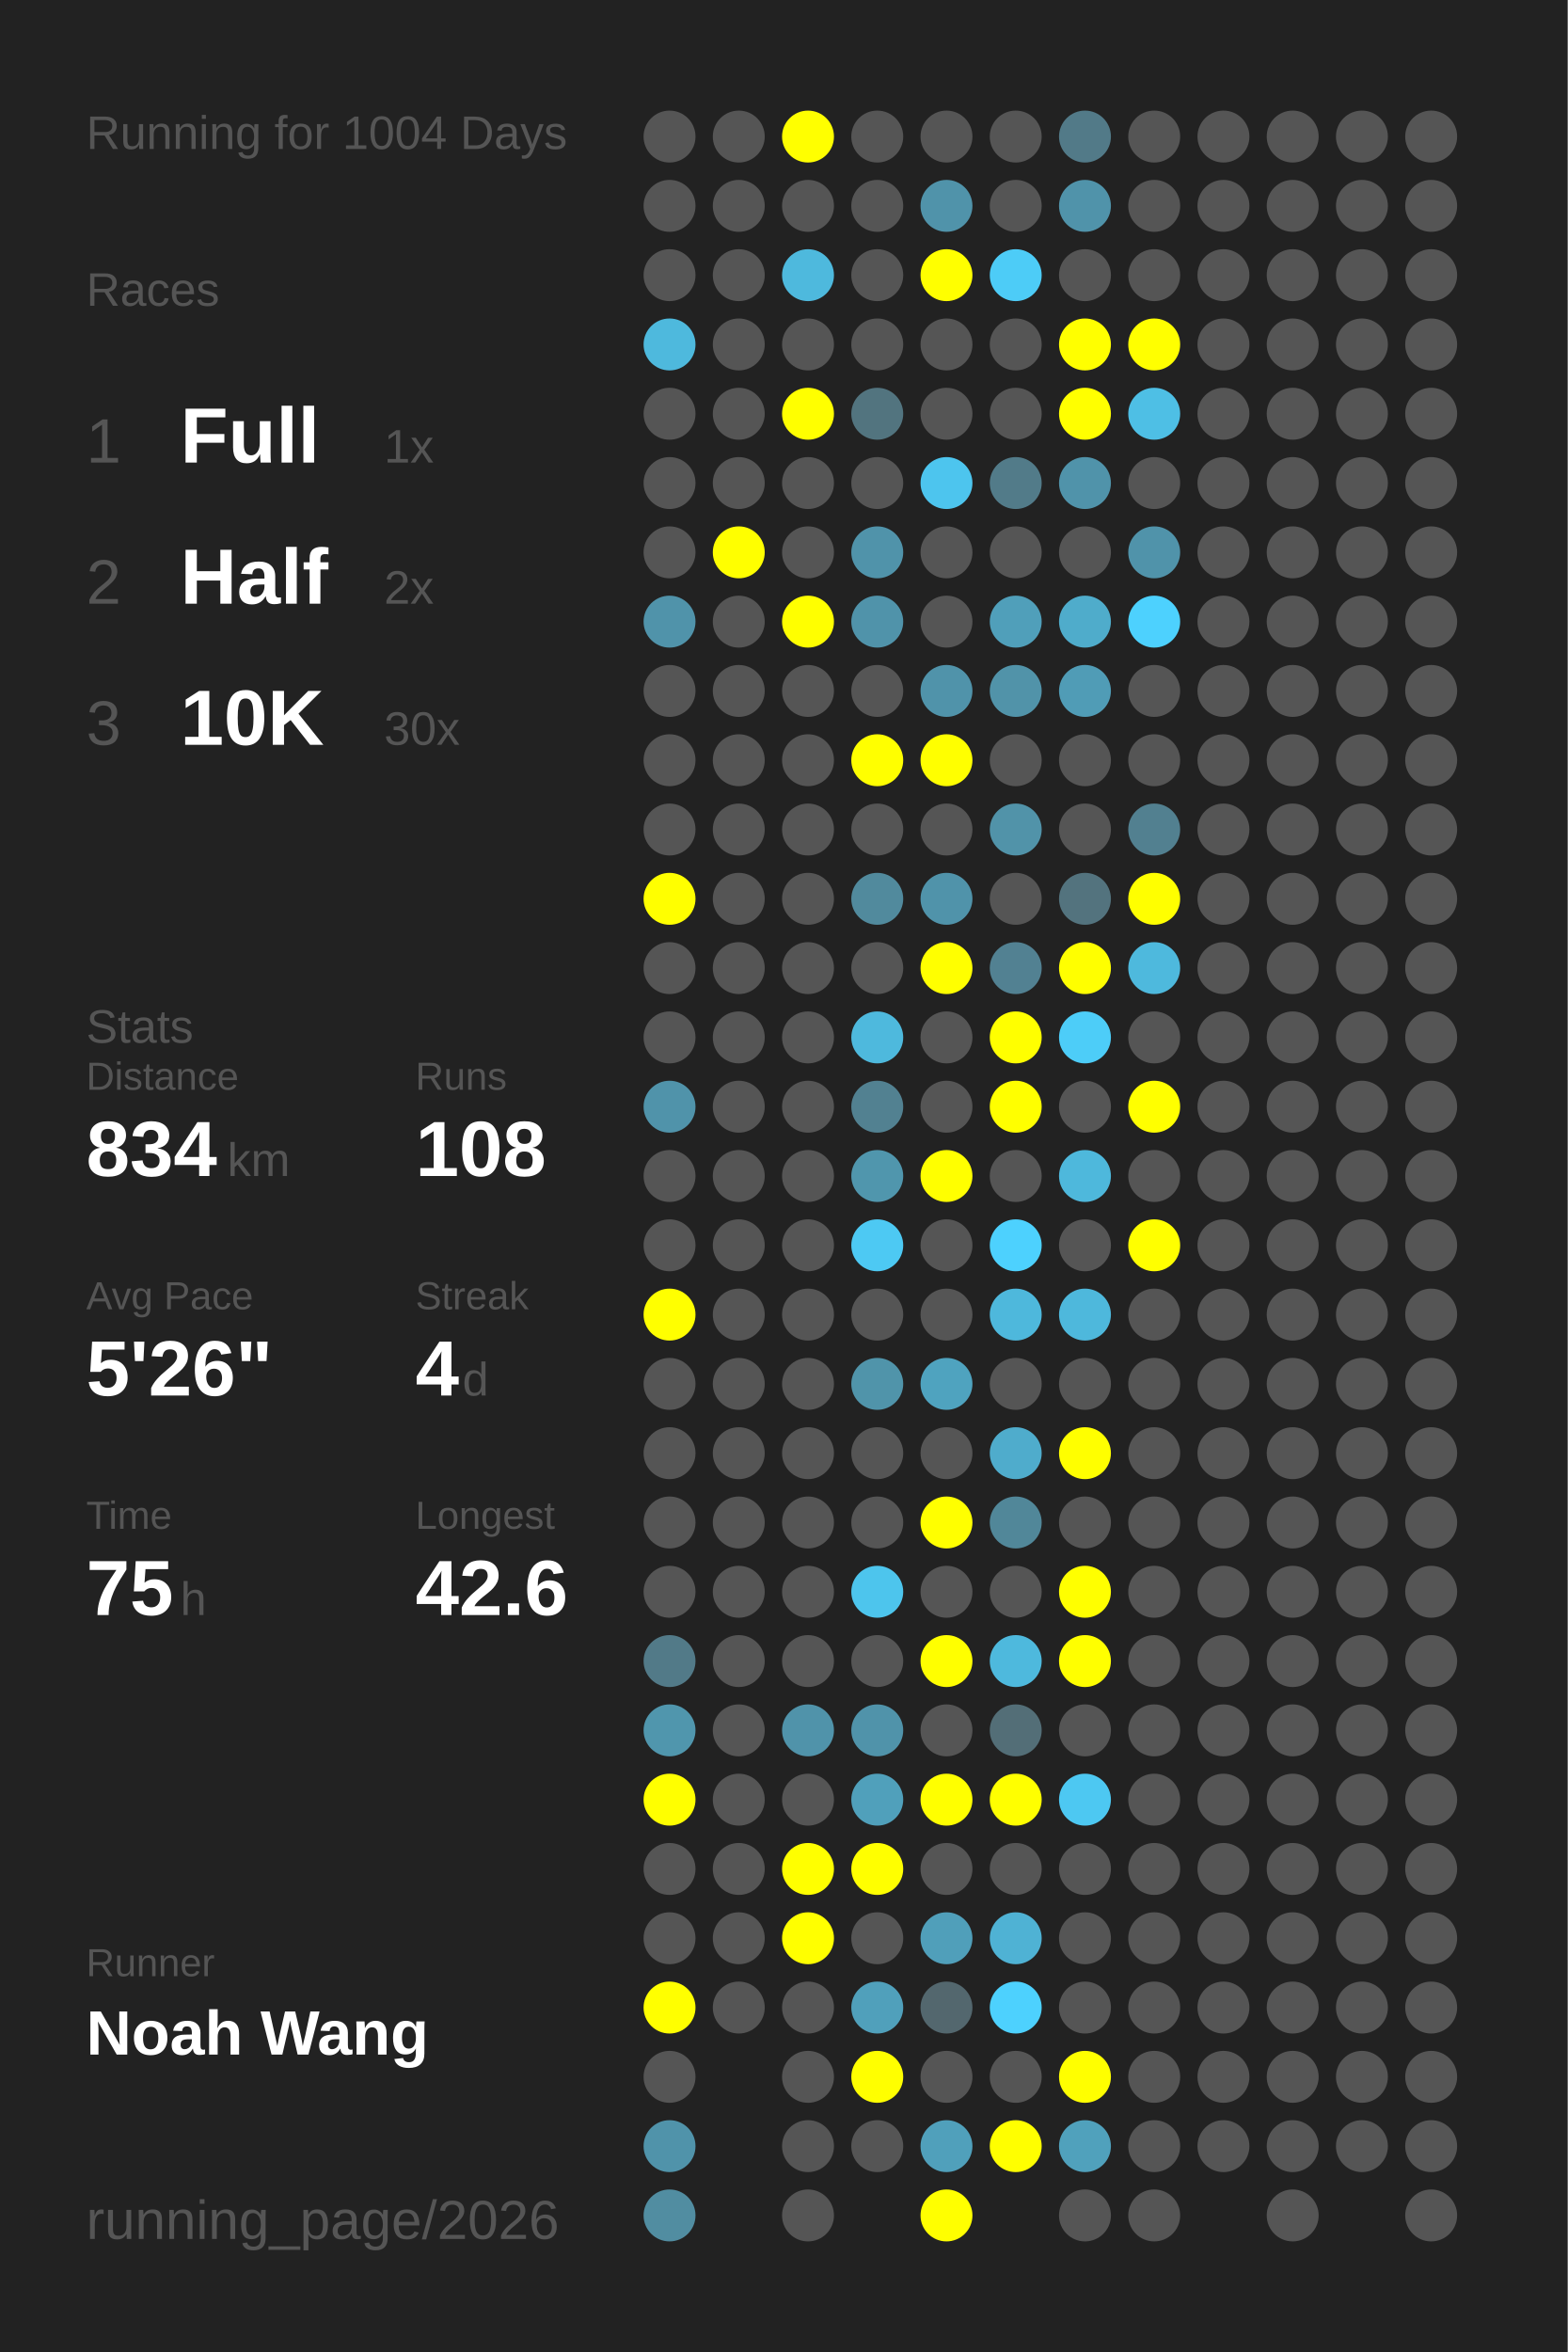
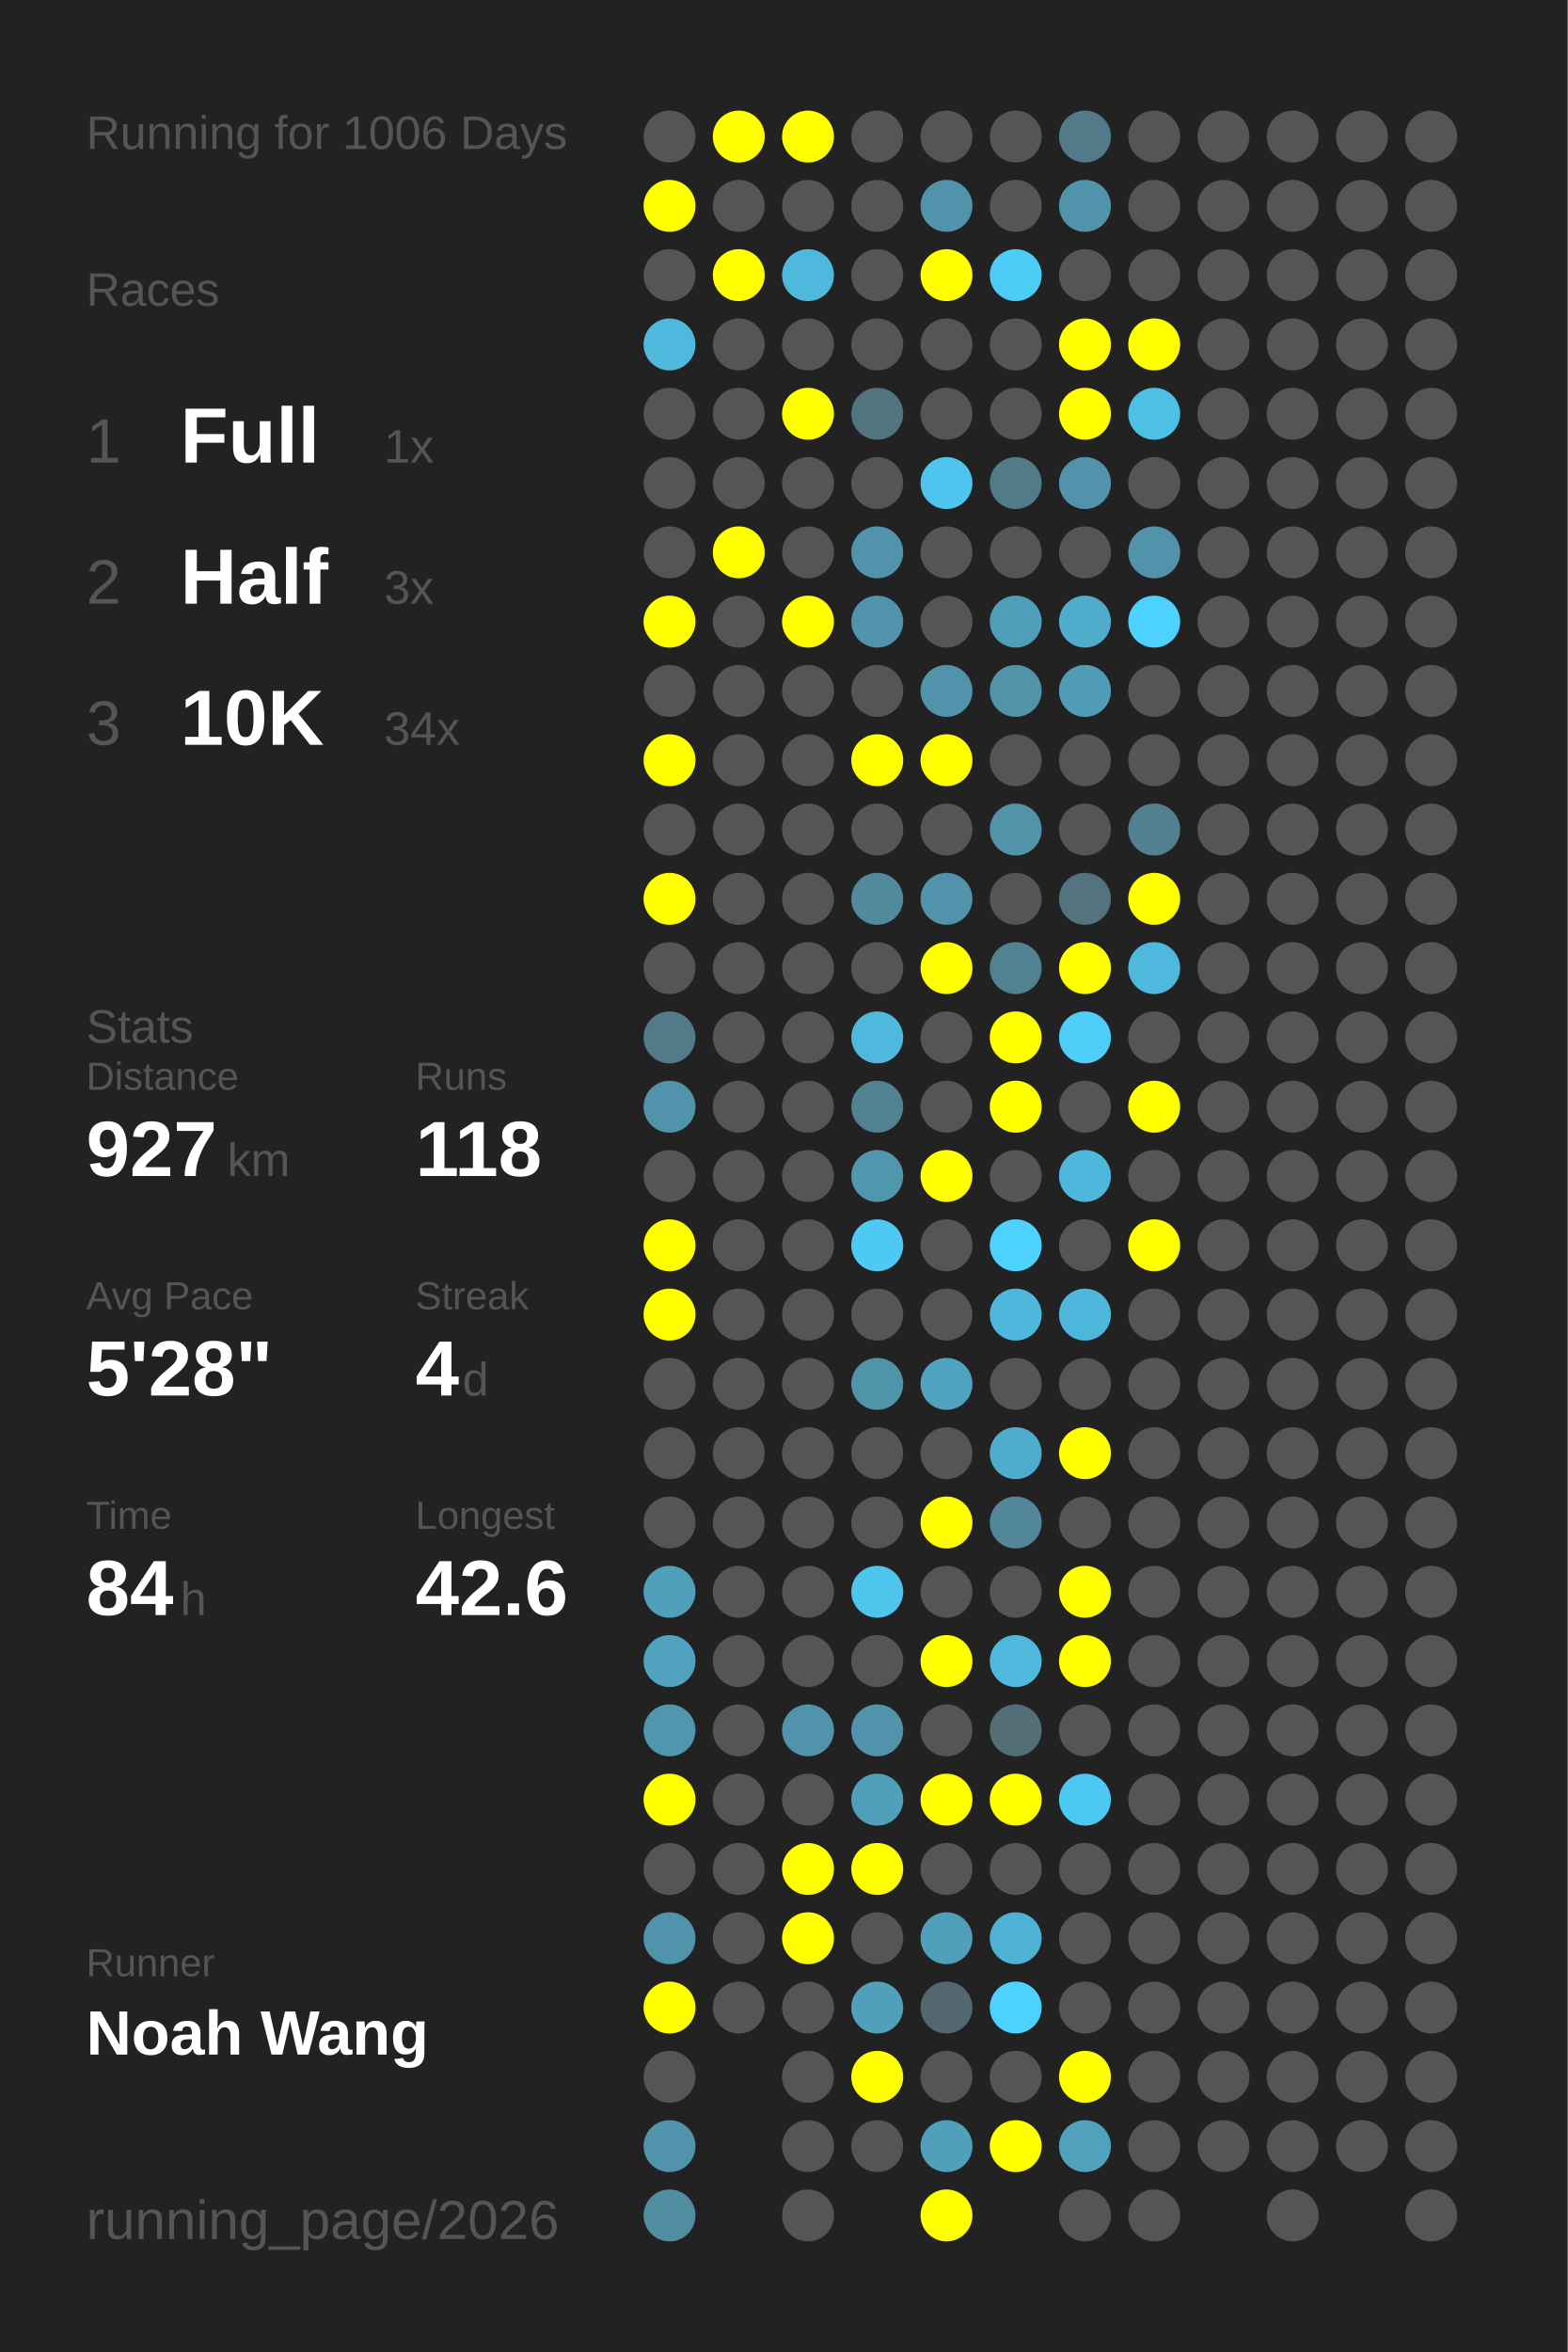
<svg xmlns="http://www.w3.org/2000/svg" baseProfile="full" height="300mm" version="1.1" viewBox="0,0,200,300" width="200mm">
  <defs />
  <rect fill="#222222" height="300" width="200" x="0" y="0" />
-   <text fill="#555555" style="font-size:6px; font-family:Arial;" x="11" y="19">Running for 1004 Days</text>
+   <text fill="#555555" style="font-size:6px; font-family:Arial;" x="11" y="19">Running for 1006 Days</text>
  <text fill="#555555" style="font-size:6px; font-family:Arial;" x="11" y="39">Races</text>
  <text fill="#555555" style="font-size:8px; font-family:Arial;" x="11" y="59">1</text>
  <text fill="#FFFFFF" style="font-size:10px; font-family:Arial; font-weight:bold;" x="23" y="59">Full</text>
  <text fill="#555555" style="font-size:6px; font-family:Arial;" x="49" y="59">1x</text>
  <text fill="#555555" style="font-size:8px; font-family:Arial;" x="11" y="77">2</text>
  <text fill="#FFFFFF" style="font-size:10px; font-family:Arial; font-weight:bold;" x="23" y="77">Half</text>
-   <text fill="#555555" style="font-size:6px; font-family:Arial;" x="49" y="77">2x</text>
+   <text fill="#555555" style="font-size:6px; font-family:Arial;" x="49" y="77">3x</text>
  <text fill="#555555" style="font-size:8px; font-family:Arial;" x="11" y="95">3</text>
  <text fill="#FFFFFF" style="font-size:10px; font-family:Arial; font-weight:bold;" x="23" y="95">10K</text>
-   <text fill="#555555" style="font-size:6px; font-family:Arial;" x="49" y="95">30x</text>
+   <text fill="#555555" style="font-size:6px; font-family:Arial;" x="49" y="95">34x</text>
  <text fill="#555555" style="font-size:6px; font-family:Arial;" x="11" y="133">Stats</text>
  <text fill="#555555" style="font-size:5px; font-family:Arial;" x="11" y="139">Distance</text>
-   <text fill="#FFFFFF" style="font-size:10px; font-family:Arial; font-weight:bold;" x="11" y="150">834</text>
+   <text fill="#FFFFFF" style="font-size:10px; font-family:Arial; font-weight:bold;" x="11" y="150">927</text>
  <text fill="#555555" style="font-size:6px; font-family:Arial;" x="29" y="150">km</text>
  <text fill="#555555" style="font-size:5px; font-family:Arial;" x="53" y="139">Runs</text>
-   <text fill="#FFFFFF" style="font-size:10px; font-family:Arial; font-weight:bold;" x="53" y="150">108</text>
+   <text fill="#FFFFFF" style="font-size:10px; font-family:Arial; font-weight:bold;" x="53" y="150">118</text>
  <text fill="#555555" style="font-size:5px; font-family:Arial;" x="11" y="167">Avg Pace</text>
-   <text fill="#FFFFFF" style="font-size:10px; font-family:Arial; font-weight:bold;" x="11" y="178">5'26"</text>
+   <text fill="#FFFFFF" style="font-size:10px; font-family:Arial; font-weight:bold;" x="11" y="178">5'28"</text>
  <text fill="#555555" style="font-size:5px; font-family:Arial;" x="53" y="167">Streak</text>
  <text fill="#FFFFFF" style="font-size:10px; font-family:Arial; font-weight:bold;" x="53" y="178">4</text>
  <text fill="#555555" style="font-size:6px; font-family:Arial;" x="59" y="178">d</text>
  <text fill="#555555" style="font-size:5px; font-family:Arial;" x="11" y="195">Time</text>
-   <text fill="#FFFFFF" style="font-size:10px; font-family:Arial; font-weight:bold;" x="11" y="206">75</text>
+   <text fill="#FFFFFF" style="font-size:10px; font-family:Arial; font-weight:bold;" x="11" y="206">84</text>
  <text fill="#555555" style="font-size:6px; font-family:Arial;" x="23" y="206">h</text>
  <text fill="#555555" style="font-size:5px; font-family:Arial;" x="53" y="195">Longest</text>
  <text fill="#FFFFFF" style="font-size:10px; font-family:Arial; font-weight:bold;" x="53" y="206">42.6</text>
  <text fill="#555555" style="font-size:5px; font-family:Arial;" x="11" y="252.065">Runner</text>
  <text fill="#FFFFFF" style="font-size:8px; font-family:Arial; font-weight:bold;" x="11" y="262.065">Noah Wang</text>
  <text fill="#555555" style="font-size:7px; font-family:Arial;" x="11" y="285.581">running_page/2026</text>
  <circle cx="85.417" cy="17.419" fill="#555555" r="3.312" />
-   <circle cx="85.417" cy="26.258" fill="#555555" r="3.312" />
+   <circle cx="85.417" cy="26.258" fill="#FFFF00" r="3.312" />
  <circle cx="85.417" cy="35.097" fill="#555555" r="3.312" />
  <circle cx="85.417" cy="43.935" fill="#4eb9dd" r="3.312" />
  <circle cx="85.417" cy="52.774" fill="#555555" r="3.312" />
  <circle cx="85.417" cy="61.613" fill="#555555" r="3.312" />
  <circle cx="85.417" cy="70.452" fill="#555555" r="3.312" />
-   <circle cx="85.417" cy="79.29" fill="#5093aa" r="3.312" />
+   <circle cx="85.417" cy="79.29" fill="#FFFF00" r="3.312" />
  <circle cx="85.417" cy="88.129" fill="#555555" r="3.312" />
-   <circle cx="85.417" cy="96.968" fill="#555555" r="3.312" />
+   <circle cx="85.417" cy="96.968" fill="#FFFF00" r="3.312" />
  <circle cx="85.417" cy="105.806" fill="#555555" r="3.312" />
  <circle cx="85.417" cy="114.645" fill="#FFFF00" r="3.312" />
  <circle cx="85.417" cy="123.484" fill="#555555" r="3.312" />
-   <circle cx="85.417" cy="132.323" fill="#555555" r="3.312" />
+   <circle cx="85.417" cy="132.323" fill="#527a88" r="3.312" />
  <circle cx="85.417" cy="141.161" fill="#5093aa" r="3.312" />
  <circle cx="85.417" cy="150" fill="#555555" r="3.312" />
-   <circle cx="85.417" cy="158.839" fill="#555555" r="3.312" />
+   <circle cx="85.417" cy="158.839" fill="#FFFF00" r="3.312" />
  <circle cx="85.417" cy="167.677" fill="#FFFF00" r="3.312" />
  <circle cx="85.417" cy="176.516" fill="#555555" r="3.312" />
  <circle cx="85.417" cy="185.355" fill="#555555" r="3.312" />
  <circle cx="85.417" cy="194.194" fill="#555555" r="3.312" />
-   <circle cx="85.417" cy="203.032" fill="#555555" r="3.312" />
-   <circle cx="85.417" cy="211.871" fill="#527a88" r="3.312" />
+   <circle cx="85.417" cy="203.032" fill="#50a0bb" r="3.312" />
+   <circle cx="85.417" cy="211.871" fill="#50a2be" r="3.312" />
  <circle cx="85.417" cy="220.71" fill="#5096ad" r="3.312" />
  <circle cx="85.417" cy="229.548" fill="#FFFF00" r="3.312" />
  <circle cx="85.417" cy="238.387" fill="#555555" r="3.312" />
-   <circle cx="85.417" cy="247.226" fill="#555555" r="3.312" />
+   <circle cx="85.417" cy="247.226" fill="#5093aa" r="3.312" />
  <circle cx="85.417" cy="256.065" fill="#FFFF00" r="3.312" />
  <circle cx="85.417" cy="264.903" fill="#555555" r="3.312" />
  <circle cx="85.417" cy="273.742" fill="#5093aa" r="3.312" />
  <circle cx="85.417" cy="282.581" fill="#518da1" r="3.312" />
-   <circle cx="94.25" cy="17.419" fill="#555555" r="3.312" />
+   <circle cx="94.25" cy="17.419" fill="#FFFF00" r="3.312" />
  <circle cx="94.25" cy="26.258" fill="#555555" r="3.312" />
-   <circle cx="94.25" cy="35.097" fill="#555555" r="3.312" />
+   <circle cx="94.25" cy="35.097" fill="#FFFF00" r="3.312" />
  <circle cx="94.25" cy="43.935" fill="#555555" r="3.312" />
  <circle cx="94.25" cy="52.774" fill="#555555" r="3.312" />
  <circle cx="94.25" cy="61.613" fill="#555555" r="3.312" />
  <circle cx="94.25" cy="70.452" fill="#FFFF00" r="3.312" />
  <circle cx="94.25" cy="79.29" fill="#555555" r="3.312" />
  <circle cx="94.25" cy="88.129" fill="#555555" r="3.312" />
  <circle cx="94.25" cy="96.968" fill="#555555" r="3.312" />
  <circle cx="94.25" cy="105.806" fill="#555555" r="3.312" />
  <circle cx="94.25" cy="114.645" fill="#555555" r="3.312" />
  <circle cx="94.25" cy="123.484" fill="#555555" r="3.312" />
  <circle cx="94.25" cy="132.323" fill="#555555" r="3.312" />
  <circle cx="94.25" cy="141.161" fill="#555555" r="3.312" />
  <circle cx="94.25" cy="150" fill="#555555" r="3.312" />
  <circle cx="94.25" cy="158.839" fill="#555555" r="3.312" />
  <circle cx="94.25" cy="167.677" fill="#555555" r="3.312" />
  <circle cx="94.25" cy="176.516" fill="#555555" r="3.312" />
  <circle cx="94.25" cy="185.355" fill="#555555" r="3.312" />
  <circle cx="94.25" cy="194.194" fill="#555555" r="3.312" />
  <circle cx="94.25" cy="203.032" fill="#555555" r="3.312" />
  <circle cx="94.25" cy="211.871" fill="#555555" r="3.312" />
  <circle cx="94.25" cy="220.71" fill="#555555" r="3.312" />
  <circle cx="94.25" cy="229.548" fill="#555555" r="3.312" />
  <circle cx="94.25" cy="238.387" fill="#555555" r="3.312" />
  <circle cx="94.25" cy="247.226" fill="#555555" r="3.312" />
  <circle cx="94.25" cy="256.065" fill="#555555" r="3.312" />
  <circle cx="103.083" cy="17.419" fill="#FFFF00" r="3.312" />
  <circle cx="103.083" cy="26.258" fill="#555555" r="3.312" />
  <circle cx="103.083" cy="35.097" fill="#4eb9dd" r="3.312" />
  <circle cx="103.083" cy="43.935" fill="#555555" r="3.312" />
  <circle cx="103.083" cy="52.774" fill="#FFFF00" r="3.312" />
  <circle cx="103.083" cy="61.613" fill="#555555" r="3.312" />
  <circle cx="103.083" cy="70.452" fill="#555555" r="3.312" />
  <circle cx="103.083" cy="79.29" fill="#FFFF00" r="3.312" />
  <circle cx="103.083" cy="88.129" fill="#555555" r="3.312" />
  <circle cx="103.083" cy="96.968" fill="#555555" r="3.312" />
  <circle cx="103.083" cy="105.806" fill="#555555" r="3.312" />
  <circle cx="103.083" cy="114.645" fill="#555555" r="3.312" />
  <circle cx="103.083" cy="123.484" fill="#555555" r="3.312" />
  <circle cx="103.083" cy="132.323" fill="#555555" r="3.312" />
  <circle cx="103.083" cy="141.161" fill="#555555" r="3.312" />
  <circle cx="103.083" cy="150" fill="#555555" r="3.312" />
  <circle cx="103.083" cy="158.839" fill="#555555" r="3.312" />
  <circle cx="103.083" cy="167.677" fill="#555555" r="3.312" />
  <circle cx="103.083" cy="176.516" fill="#555555" r="3.312" />
  <circle cx="103.083" cy="185.355" fill="#555555" r="3.312" />
  <circle cx="103.083" cy="194.194" fill="#555555" r="3.312" />
  <circle cx="103.083" cy="203.032" fill="#555555" r="3.312" />
  <circle cx="103.083" cy="211.871" fill="#555555" r="3.312" />
  <circle cx="103.083" cy="220.71" fill="#5093aa" r="3.312" />
  <circle cx="103.083" cy="229.548" fill="#555555" r="3.312" />
  <circle cx="103.083" cy="238.387" fill="#FFFF00" r="3.312" />
  <circle cx="103.083" cy="247.226" fill="#FFFF00" r="3.312" />
  <circle cx="103.083" cy="256.065" fill="#555555" r="3.312" />
  <circle cx="103.083" cy="264.903" fill="#555555" r="3.312" />
  <circle cx="103.083" cy="273.742" fill="#555555" r="3.312" />
  <circle cx="103.083" cy="282.581" fill="#555555" r="3.312" />
  <circle cx="111.917" cy="17.419" fill="#555555" r="3.312" />
  <circle cx="111.917" cy="26.258" fill="#555555" r="3.312" />
  <circle cx="111.917" cy="35.097" fill="#555555" r="3.312" />
  <circle cx="111.917" cy="43.935" fill="#555555" r="3.312" />
  <circle cx="111.917" cy="52.774" fill="#52747f" r="3.312" />
  <circle cx="111.917" cy="61.613" fill="#555555" r="3.312" />
  <circle cx="111.917" cy="70.452" fill="#5093aa" r="3.312" />
  <circle cx="111.917" cy="79.29" fill="#5093aa" r="3.312" />
  <circle cx="111.917" cy="88.129" fill="#555555" r="3.312" />
  <circle cx="111.917" cy="96.968" fill="#FFFF00" r="3.312" />
  <circle cx="111.917" cy="105.806" fill="#555555" r="3.312" />
  <circle cx="111.917" cy="114.645" fill="#518a9d" r="3.312" />
  <circle cx="111.917" cy="123.484" fill="#555555" r="3.312" />
  <circle cx="111.917" cy="132.323" fill="#4eb9dd" r="3.312" />
  <circle cx="111.917" cy="141.161" fill="#528191" r="3.312" />
  <circle cx="111.917" cy="150" fill="#5096ad" r="3.312" />
  <circle cx="111.917" cy="158.839" fill="#4dc9f3" r="3.312" />
  <circle cx="111.917" cy="167.677" fill="#555555" r="3.312" />
  <circle cx="111.917" cy="176.516" fill="#5094aa" r="3.312" />
  <circle cx="111.917" cy="185.355" fill="#555555" r="3.312" />
  <circle cx="111.917" cy="194.194" fill="#555555" r="3.312" />
  <circle cx="111.917" cy="203.032" fill="#4dc5ed" r="3.312" />
  <circle cx="111.917" cy="211.871" fill="#555555" r="3.312" />
  <circle cx="111.917" cy="220.71" fill="#5093aa" r="3.312" />
  <circle cx="111.917" cy="229.548" fill="#50a0bb" r="3.312" />
  <circle cx="111.917" cy="238.387" fill="#FFFF00" r="3.312" />
  <circle cx="111.917" cy="247.226" fill="#555555" r="3.312" />
  <circle cx="111.917" cy="256.065" fill="#50a0bb" r="3.312" />
  <circle cx="111.917" cy="264.903" fill="#FFFF00" r="3.312" />
  <circle cx="111.917" cy="273.742" fill="#555555" r="3.312" />
  <circle cx="120.75" cy="17.419" fill="#555555" r="3.312" />
  <circle cx="120.75" cy="26.258" fill="#5093aa" r="3.312" />
  <circle cx="120.75" cy="35.097" fill="#FFFF00" r="3.312" />
  <circle cx="120.75" cy="43.935" fill="#555555" r="3.312" />
  <circle cx="120.75" cy="52.774" fill="#555555" r="3.312" />
  <circle cx="120.75" cy="61.613" fill="#4dc5ee" r="3.312" />
  <circle cx="120.75" cy="70.452" fill="#555555" r="3.312" />
  <circle cx="120.75" cy="79.29" fill="#555555" r="3.312" />
  <circle cx="120.75" cy="88.129" fill="#5093aa" r="3.312" />
  <circle cx="120.75" cy="96.968" fill="#FFFF00" r="3.312" />
  <circle cx="120.75" cy="105.806" fill="#555555" r="3.312" />
  <circle cx="120.75" cy="114.645" fill="#5093aa" r="3.312" />
  <circle cx="120.75" cy="123.484" fill="#FFFF00" r="3.312" />
  <circle cx="120.75" cy="132.323" fill="#555555" r="3.312" />
  <circle cx="120.75" cy="141.161" fill="#555555" r="3.312" />
  <circle cx="120.75" cy="150" fill="#FFFF00" r="3.312" />
  <circle cx="120.75" cy="158.839" fill="#555555" r="3.312" />
  <circle cx="120.75" cy="167.677" fill="#555555" r="3.312" />
  <circle cx="120.75" cy="176.516" fill="#4fa3bf" r="3.312" />
  <circle cx="120.75" cy="185.355" fill="#555555" r="3.312" />
  <circle cx="120.75" cy="194.194" fill="#FFFF00" r="3.312" />
  <circle cx="120.75" cy="203.032" fill="#555555" r="3.312" />
  <circle cx="120.75" cy="211.871" fill="#FFFF00" r="3.312" />
  <circle cx="120.75" cy="220.71" fill="#555555" r="3.312" />
  <circle cx="120.75" cy="229.548" fill="#FFFF00" r="3.312" />
  <circle cx="120.75" cy="238.387" fill="#555555" r="3.312" />
  <circle cx="120.75" cy="247.226" fill="#509fba" r="3.312" />
  <circle cx="120.75" cy="256.065" fill="#53676e" r="3.312" />
  <circle cx="120.75" cy="264.903" fill="#555555" r="3.312" />
  <circle cx="120.75" cy="273.742" fill="#50a0bb" r="3.312" />
  <circle cx="120.75" cy="282.581" fill="#FFFF00" r="3.312" />
  <circle cx="129.583" cy="17.419" fill="#555555" r="3.312" />
  <circle cx="129.583" cy="26.258" fill="#555555" r="3.312" />
  <circle cx="129.583" cy="35.097" fill="#4dccf7" r="3.312" />
  <circle cx="129.583" cy="43.935" fill="#555555" r="3.312" />
  <circle cx="129.583" cy="52.774" fill="#555555" r="3.312" />
  <circle cx="129.583" cy="61.613" fill="#527b89" r="3.312" />
  <circle cx="129.583" cy="70.452" fill="#555555" r="3.312" />
  <circle cx="129.583" cy="79.29" fill="#509fba" r="3.312" />
  <circle cx="129.583" cy="88.129" fill="#5193a9" r="3.312" />
  <circle cx="129.583" cy="96.968" fill="#555555" r="3.312" />
  <circle cx="129.583" cy="105.806" fill="#5193a9" r="3.312" />
  <circle cx="129.583" cy="114.645" fill="#555555" r="3.312" />
  <circle cx="129.583" cy="123.484" fill="#528192" r="3.312" />
  <circle cx="129.583" cy="132.323" fill="#FFFF00" r="3.312" />
  <circle cx="129.583" cy="141.161" fill="#FFFF00" r="3.312" />
  <circle cx="129.583" cy="150" fill="#555555" r="3.312" />
  <circle cx="129.583" cy="158.839" fill="#4dd1fe" r="3.312" />
  <circle cx="129.583" cy="167.677" fill="#4eb8dc" r="3.312" />
  <circle cx="129.583" cy="176.516" fill="#555555" r="3.312" />
  <circle cx="129.583" cy="185.355" fill="#4faccc" r="3.312" />
  <circle cx="129.583" cy="194.194" fill="#518799" r="3.312" />
  <circle cx="129.583" cy="203.032" fill="#555555" r="3.312" />
  <circle cx="129.583" cy="211.871" fill="#4eb9dd" r="3.312" />
  <circle cx="129.583" cy="220.71" fill="#536e77" r="3.312" />
  <circle cx="129.583" cy="229.548" fill="#FFFF00" r="3.312" />
  <circle cx="129.583" cy="238.387" fill="#555555" r="3.312" />
  <circle cx="129.583" cy="247.226" fill="#4fb2d4" r="3.312" />
  <circle cx="129.583" cy="256.065" fill="#4dd1fe" r="3.312" />
  <circle cx="129.583" cy="264.903" fill="#555555" r="3.312" />
  <circle cx="129.583" cy="273.742" fill="#FFFF00" r="3.312" />
  <circle cx="138.417" cy="17.419" fill="#527a88" r="3.312" />
  <circle cx="138.417" cy="26.258" fill="#5093aa" r="3.312" />
  <circle cx="138.417" cy="35.097" fill="#555555" r="3.312" />
  <circle cx="138.417" cy="43.935" fill="#FFFF00" r="3.312" />
  <circle cx="138.417" cy="52.774" fill="#FFFF00" r="3.312" />
  <circle cx="138.417" cy="61.613" fill="#5093aa" r="3.312" />
  <circle cx="138.417" cy="70.452" fill="#555555" r="3.312" />
  <circle cx="138.417" cy="79.29" fill="#4faccb" r="3.312" />
  <circle cx="138.417" cy="88.129" fill="#509cb6" r="3.312" />
  <circle cx="138.417" cy="96.968" fill="#555555" r="3.312" />
  <circle cx="138.417" cy="105.806" fill="#555555" r="3.312" />
  <circle cx="138.417" cy="114.645" fill="#53737e" r="3.312" />
  <circle cx="138.417" cy="123.484" fill="#FFFF00" r="3.312" />
  <circle cx="138.417" cy="132.323" fill="#4dcdf8" r="3.312" />
  <circle cx="138.417" cy="141.161" fill="#555555" r="3.312" />
  <circle cx="138.417" cy="150" fill="#4eb8dc" r="3.312" />
  <circle cx="138.417" cy="158.839" fill="#555555" r="3.312" />
  <circle cx="138.417" cy="167.677" fill="#4eb8dc" r="3.312" />
  <circle cx="138.417" cy="176.516" fill="#555555" r="3.312" />
  <circle cx="138.417" cy="185.355" fill="#FFFF00" r="3.312" />
  <circle cx="138.417" cy="194.194" fill="#555555" r="3.312" />
  <circle cx="138.417" cy="203.032" fill="#FFFF00" r="3.312" />
  <circle cx="138.417" cy="211.871" fill="#FFFF00" r="3.312" />
  <circle cx="138.417" cy="220.71" fill="#555555" r="3.312" />
  <circle cx="138.417" cy="229.548" fill="#4dc8f2" r="3.312" />
  <circle cx="138.417" cy="238.387" fill="#555555" r="3.312" />
  <circle cx="138.417" cy="247.226" fill="#555555" r="3.312" />
  <circle cx="138.417" cy="256.065" fill="#555555" r="3.312" />
  <circle cx="138.417" cy="264.903" fill="#FFFF00" r="3.312" />
  <circle cx="138.417" cy="273.742" fill="#50a1bc" r="3.312" />
  <circle cx="138.417" cy="282.581" fill="#555555" r="3.312" />
  <circle cx="147.25" cy="17.419" fill="#555555" r="3.312" />
  <circle cx="147.25" cy="26.258" fill="#555555" r="3.312" />
  <circle cx="147.25" cy="35.097" fill="#555555" r="3.312" />
  <circle cx="147.25" cy="43.935" fill="#FFFF00" r="3.312" />
  <circle cx="147.25" cy="52.774" fill="#4ebfe5" r="3.312" />
  <circle cx="147.25" cy="61.613" fill="#555555" r="3.312" />
  <circle cx="147.25" cy="70.452" fill="#5093aa" r="3.312" />
  <circle cx="147.25" cy="79.29" fill="#4dd1fe" r="3.312" />
  <circle cx="147.25" cy="88.129" fill="#555555" r="3.312" />
  <circle cx="147.25" cy="96.968" fill="#555555" r="3.312" />
  <circle cx="147.25" cy="105.806" fill="#528090" r="3.312" />
  <circle cx="147.25" cy="114.645" fill="#FFFF00" r="3.312" />
  <circle cx="147.25" cy="123.484" fill="#4eb9dd" r="3.312" />
  <circle cx="147.25" cy="132.323" fill="#555555" r="3.312" />
  <circle cx="147.25" cy="141.161" fill="#FFFF00" r="3.312" />
  <circle cx="147.25" cy="150" fill="#555555" r="3.312" />
  <circle cx="147.25" cy="158.839" fill="#FFFF00" r="3.312" />
  <circle cx="147.25" cy="167.677" fill="#555555" r="3.312" />
  <circle cx="147.25" cy="176.516" fill="#555555" r="3.312" />
  <circle cx="147.25" cy="185.355" fill="#555555" r="3.312" />
  <circle cx="147.25" cy="194.194" fill="#555555" r="3.312" />
  <circle cx="147.25" cy="203.032" fill="#555555" r="3.312" />
  <circle cx="147.25" cy="211.871" fill="#555555" r="3.312" />
  <circle cx="147.25" cy="220.71" fill="#555555" r="3.312" />
  <circle cx="147.25" cy="229.548" fill="#555555" r="3.312" />
  <circle cx="147.25" cy="238.387" fill="#555555" r="3.312" />
  <circle cx="147.25" cy="247.226" fill="#555555" r="3.312" />
  <circle cx="147.25" cy="256.065" fill="#555555" r="3.312" />
  <circle cx="147.25" cy="264.903" fill="#555555" r="3.312" />
  <circle cx="147.25" cy="273.742" fill="#555555" r="3.312" />
  <circle cx="147.25" cy="282.581" fill="#555555" r="3.312" />
  <circle cx="156.083" cy="17.419" fill="#555555" r="3.312" />
  <circle cx="156.083" cy="26.258" fill="#555555" r="3.312" />
  <circle cx="156.083" cy="35.097" fill="#555555" r="3.312" />
  <circle cx="156.083" cy="43.935" fill="#555555" r="3.312" />
  <circle cx="156.083" cy="52.774" fill="#555555" r="3.312" />
  <circle cx="156.083" cy="61.613" fill="#555555" r="3.312" />
  <circle cx="156.083" cy="70.452" fill="#555555" r="3.312" />
  <circle cx="156.083" cy="79.29" fill="#555555" r="3.312" />
  <circle cx="156.083" cy="88.129" fill="#555555" r="3.312" />
  <circle cx="156.083" cy="96.968" fill="#555555" r="3.312" />
  <circle cx="156.083" cy="105.806" fill="#555555" r="3.312" />
  <circle cx="156.083" cy="114.645" fill="#555555" r="3.312" />
  <circle cx="156.083" cy="123.484" fill="#555555" r="3.312" />
  <circle cx="156.083" cy="132.323" fill="#555555" r="3.312" />
  <circle cx="156.083" cy="141.161" fill="#555555" r="3.312" />
  <circle cx="156.083" cy="150" fill="#555555" r="3.312" />
  <circle cx="156.083" cy="158.839" fill="#555555" r="3.312" />
  <circle cx="156.083" cy="167.677" fill="#555555" r="3.312" />
  <circle cx="156.083" cy="176.516" fill="#555555" r="3.312" />
  <circle cx="156.083" cy="185.355" fill="#555555" r="3.312" />
  <circle cx="156.083" cy="194.194" fill="#555555" r="3.312" />
  <circle cx="156.083" cy="203.032" fill="#555555" r="3.312" />
  <circle cx="156.083" cy="211.871" fill="#555555" r="3.312" />
  <circle cx="156.083" cy="220.71" fill="#555555" r="3.312" />
  <circle cx="156.083" cy="229.548" fill="#555555" r="3.312" />
  <circle cx="156.083" cy="238.387" fill="#555555" r="3.312" />
  <circle cx="156.083" cy="247.226" fill="#555555" r="3.312" />
  <circle cx="156.083" cy="256.065" fill="#555555" r="3.312" />
  <circle cx="156.083" cy="264.903" fill="#555555" r="3.312" />
  <circle cx="156.083" cy="273.742" fill="#555555" r="3.312" />
  <circle cx="164.917" cy="17.419" fill="#555555" r="3.312" />
  <circle cx="164.917" cy="26.258" fill="#555555" r="3.312" />
  <circle cx="164.917" cy="35.097" fill="#555555" r="3.312" />
  <circle cx="164.917" cy="43.935" fill="#555555" r="3.312" />
  <circle cx="164.917" cy="52.774" fill="#555555" r="3.312" />
  <circle cx="164.917" cy="61.613" fill="#555555" r="3.312" />
  <circle cx="164.917" cy="70.452" fill="#555555" r="3.312" />
  <circle cx="164.917" cy="79.29" fill="#555555" r="3.312" />
  <circle cx="164.917" cy="88.129" fill="#555555" r="3.312" />
  <circle cx="164.917" cy="96.968" fill="#555555" r="3.312" />
  <circle cx="164.917" cy="105.806" fill="#555555" r="3.312" />
  <circle cx="164.917" cy="114.645" fill="#555555" r="3.312" />
  <circle cx="164.917" cy="123.484" fill="#555555" r="3.312" />
  <circle cx="164.917" cy="132.323" fill="#555555" r="3.312" />
  <circle cx="164.917" cy="141.161" fill="#555555" r="3.312" />
  <circle cx="164.917" cy="150" fill="#555555" r="3.312" />
  <circle cx="164.917" cy="158.839" fill="#555555" r="3.312" />
  <circle cx="164.917" cy="167.677" fill="#555555" r="3.312" />
  <circle cx="164.917" cy="176.516" fill="#555555" r="3.312" />
  <circle cx="164.917" cy="185.355" fill="#555555" r="3.312" />
  <circle cx="164.917" cy="194.194" fill="#555555" r="3.312" />
  <circle cx="164.917" cy="203.032" fill="#555555" r="3.312" />
  <circle cx="164.917" cy="211.871" fill="#555555" r="3.312" />
  <circle cx="164.917" cy="220.71" fill="#555555" r="3.312" />
  <circle cx="164.917" cy="229.548" fill="#555555" r="3.312" />
  <circle cx="164.917" cy="238.387" fill="#555555" r="3.312" />
  <circle cx="164.917" cy="247.226" fill="#555555" r="3.312" />
  <circle cx="164.917" cy="256.065" fill="#555555" r="3.312" />
  <circle cx="164.917" cy="264.903" fill="#555555" r="3.312" />
  <circle cx="164.917" cy="273.742" fill="#555555" r="3.312" />
  <circle cx="164.917" cy="282.581" fill="#555555" r="3.312" />
  <circle cx="173.75" cy="17.419" fill="#555555" r="3.312" />
  <circle cx="173.75" cy="26.258" fill="#555555" r="3.312" />
  <circle cx="173.75" cy="35.097" fill="#555555" r="3.312" />
  <circle cx="173.75" cy="43.935" fill="#555555" r="3.312" />
  <circle cx="173.75" cy="52.774" fill="#555555" r="3.312" />
  <circle cx="173.75" cy="61.613" fill="#555555" r="3.312" />
  <circle cx="173.75" cy="70.452" fill="#555555" r="3.312" />
  <circle cx="173.75" cy="79.29" fill="#555555" r="3.312" />
  <circle cx="173.75" cy="88.129" fill="#555555" r="3.312" />
  <circle cx="173.75" cy="96.968" fill="#555555" r="3.312" />
  <circle cx="173.75" cy="105.806" fill="#555555" r="3.312" />
  <circle cx="173.75" cy="114.645" fill="#555555" r="3.312" />
  <circle cx="173.75" cy="123.484" fill="#555555" r="3.312" />
  <circle cx="173.75" cy="132.323" fill="#555555" r="3.312" />
  <circle cx="173.75" cy="141.161" fill="#555555" r="3.312" />
  <circle cx="173.75" cy="150" fill="#555555" r="3.312" />
  <circle cx="173.75" cy="158.839" fill="#555555" r="3.312" />
  <circle cx="173.75" cy="167.677" fill="#555555" r="3.312" />
  <circle cx="173.75" cy="176.516" fill="#555555" r="3.312" />
  <circle cx="173.75" cy="185.355" fill="#555555" r="3.312" />
  <circle cx="173.75" cy="194.194" fill="#555555" r="3.312" />
  <circle cx="173.75" cy="203.032" fill="#555555" r="3.312" />
  <circle cx="173.75" cy="211.871" fill="#555555" r="3.312" />
  <circle cx="173.75" cy="220.71" fill="#555555" r="3.312" />
  <circle cx="173.75" cy="229.548" fill="#555555" r="3.312" />
  <circle cx="173.75" cy="238.387" fill="#555555" r="3.312" />
  <circle cx="173.75" cy="247.226" fill="#555555" r="3.312" />
  <circle cx="173.75" cy="256.065" fill="#555555" r="3.312" />
  <circle cx="173.75" cy="264.903" fill="#555555" r="3.312" />
  <circle cx="173.75" cy="273.742" fill="#555555" r="3.312" />
  <circle cx="182.583" cy="17.419" fill="#555555" r="3.312" />
  <circle cx="182.583" cy="26.258" fill="#555555" r="3.312" />
  <circle cx="182.583" cy="35.097" fill="#555555" r="3.312" />
  <circle cx="182.583" cy="43.935" fill="#555555" r="3.312" />
  <circle cx="182.583" cy="52.774" fill="#555555" r="3.312" />
  <circle cx="182.583" cy="61.613" fill="#555555" r="3.312" />
  <circle cx="182.583" cy="70.452" fill="#555555" r="3.312" />
  <circle cx="182.583" cy="79.29" fill="#555555" r="3.312" />
  <circle cx="182.583" cy="88.129" fill="#555555" r="3.312" />
  <circle cx="182.583" cy="96.968" fill="#555555" r="3.312" />
  <circle cx="182.583" cy="105.806" fill="#555555" r="3.312" />
  <circle cx="182.583" cy="114.645" fill="#555555" r="3.312" />
  <circle cx="182.583" cy="123.484" fill="#555555" r="3.312" />
  <circle cx="182.583" cy="132.323" fill="#555555" r="3.312" />
  <circle cx="182.583" cy="141.161" fill="#555555" r="3.312" />
  <circle cx="182.583" cy="150" fill="#555555" r="3.312" />
  <circle cx="182.583" cy="158.839" fill="#555555" r="3.312" />
  <circle cx="182.583" cy="167.677" fill="#555555" r="3.312" />
  <circle cx="182.583" cy="176.516" fill="#555555" r="3.312" />
  <circle cx="182.583" cy="185.355" fill="#555555" r="3.312" />
  <circle cx="182.583" cy="194.194" fill="#555555" r="3.312" />
  <circle cx="182.583" cy="203.032" fill="#555555" r="3.312" />
  <circle cx="182.583" cy="211.871" fill="#555555" r="3.312" />
  <circle cx="182.583" cy="220.71" fill="#555555" r="3.312" />
  <circle cx="182.583" cy="229.548" fill="#555555" r="3.312" />
  <circle cx="182.583" cy="238.387" fill="#555555" r="3.312" />
  <circle cx="182.583" cy="247.226" fill="#555555" r="3.312" />
  <circle cx="182.583" cy="256.065" fill="#555555" r="3.312" />
  <circle cx="182.583" cy="264.903" fill="#555555" r="3.312" />
  <circle cx="182.583" cy="273.742" fill="#555555" r="3.312" />
  <circle cx="182.583" cy="282.581" fill="#555555" r="3.312" />
</svg>
